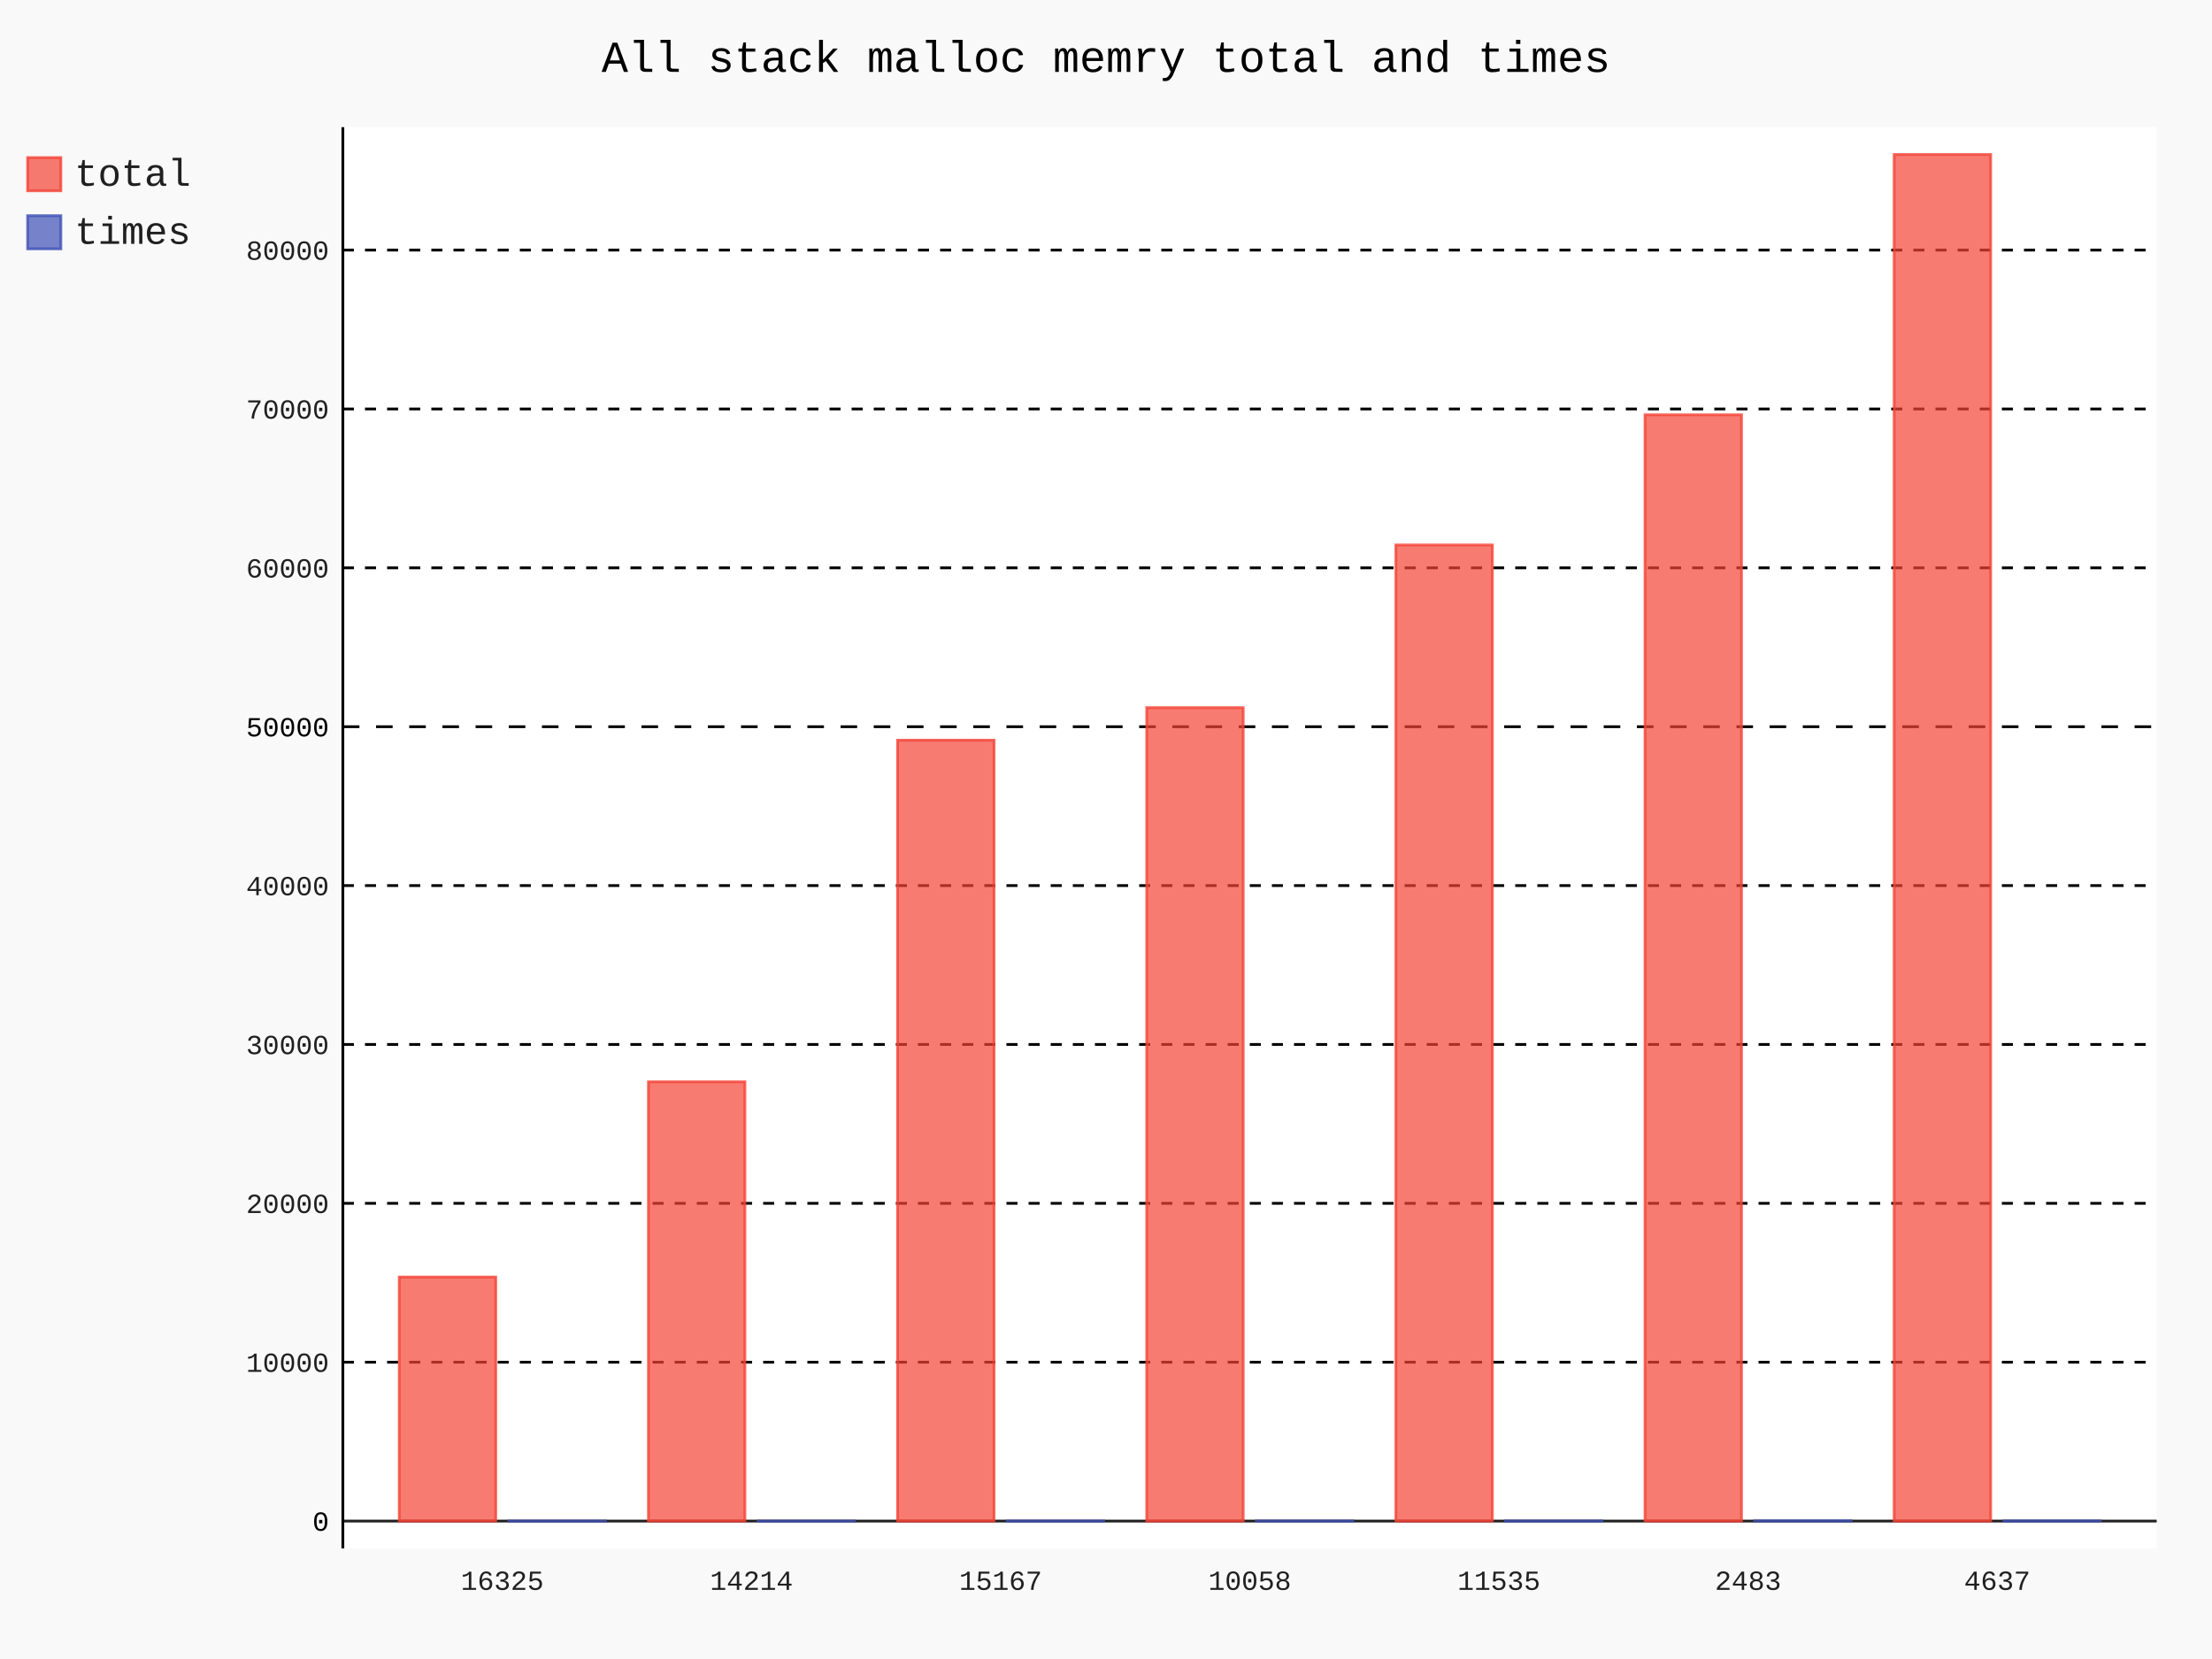
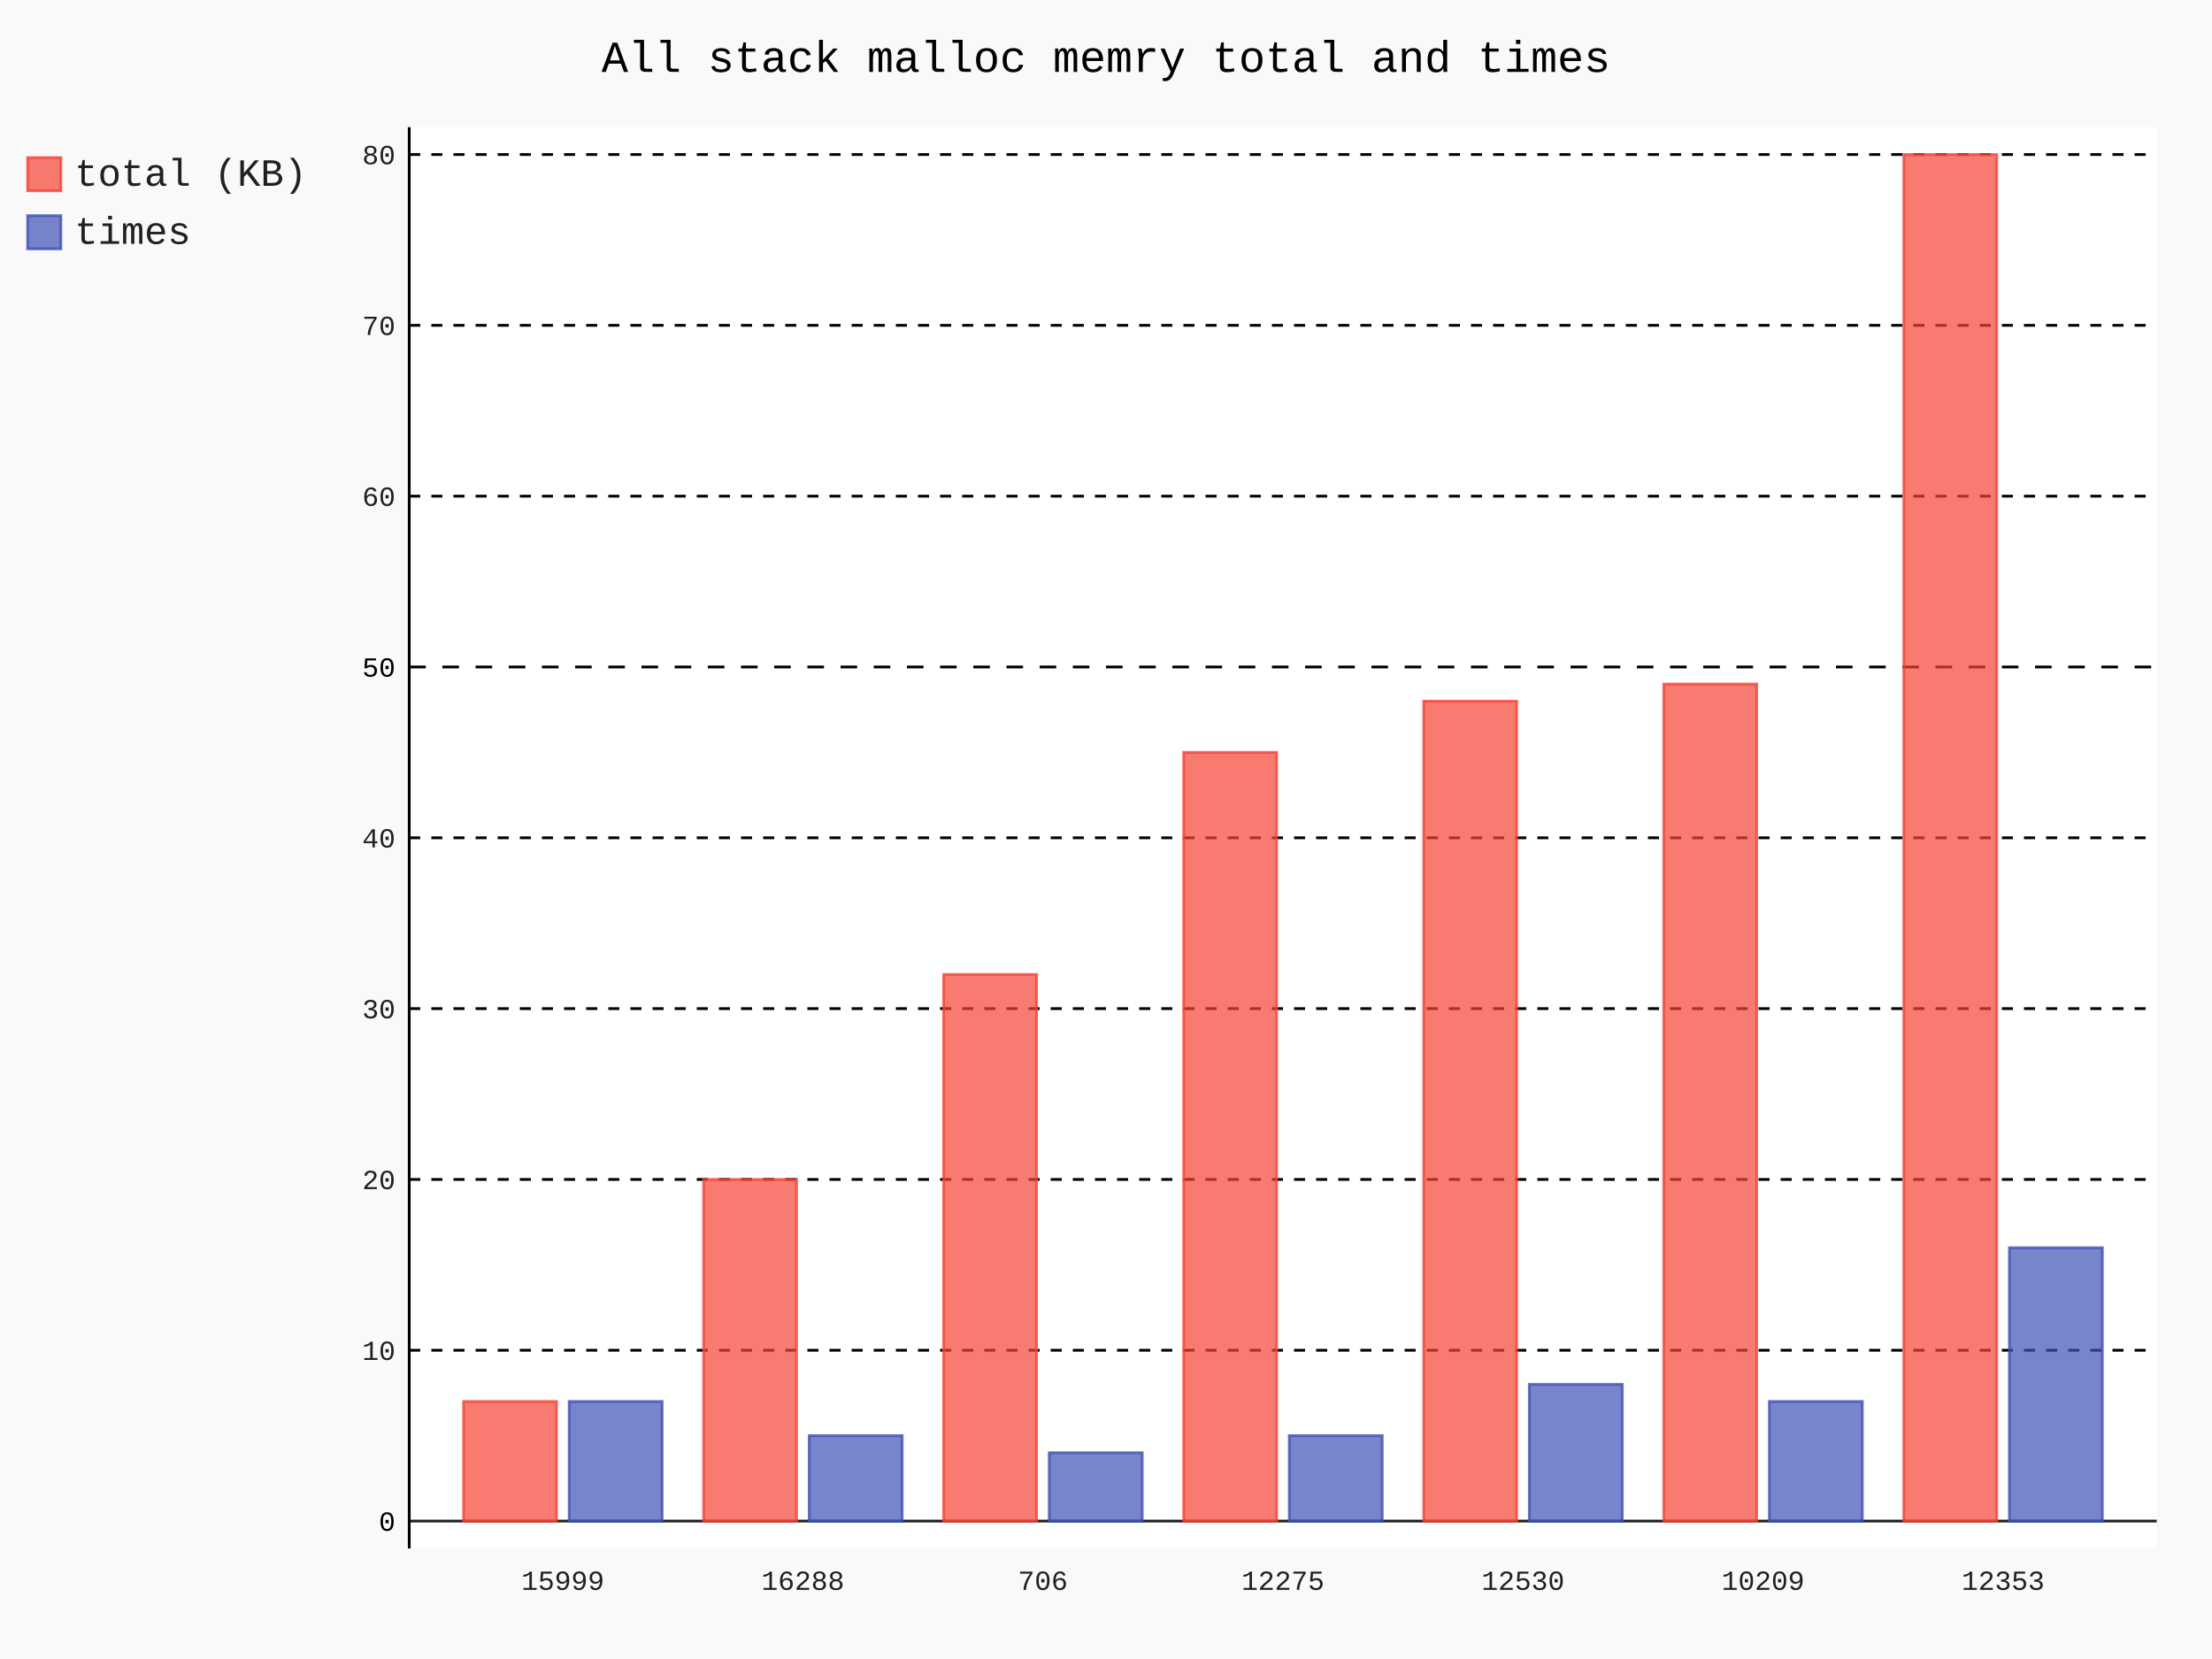
- <svg xmlns="http://www.w3.org/2000/svg" id="chart-31a9f0a3-868b-4717-b074-4d2ce197c631" class="pygal-chart" viewBox="0 0 800 600">
+ <svg xmlns="http://www.w3.org/2000/svg" id="chart-ec3d3670-9141-43f0-8b55-f433949a2238" class="pygal-chart" viewBox="0 0 800 600">
  <defs>
-     <style type="text/css">#chart-31a9f0a3-868b-4717-b074-4d2ce197c631{-webkit-user-select:none;-webkit-font-smoothing:antialiased;font-family:Consolas,"Liberation Mono",Menlo,Courier,monospace}#chart-31a9f0a3-868b-4717-b074-4d2ce197c631 .title{font-family:Consolas,"Liberation Mono",Menlo,Courier,monospace;font-size:16px}#chart-31a9f0a3-868b-4717-b074-4d2ce197c631 .legends .legend text{font-family:Consolas,"Liberation Mono",Menlo,Courier,monospace;font-size:14px}#chart-31a9f0a3-868b-4717-b074-4d2ce197c631 .axis text{font-family:Consolas,"Liberation Mono",Menlo,Courier,monospace;font-size:10px}#chart-31a9f0a3-868b-4717-b074-4d2ce197c631 .axis text.major{font-family:Consolas,"Liberation Mono",Menlo,Courier,monospace;font-size:10px}#chart-31a9f0a3-868b-4717-b074-4d2ce197c631 .text-overlay text.value{font-family:Consolas,"Liberation Mono",Menlo,Courier,monospace;font-size:16px}#chart-31a9f0a3-868b-4717-b074-4d2ce197c631 .text-overlay text.label{font-family:Consolas,"Liberation Mono",Menlo,Courier,monospace;font-size:10px}#chart-31a9f0a3-868b-4717-b074-4d2ce197c631 .tooltip{font-family:Consolas,"Liberation Mono",Menlo,Courier,monospace;font-size:14px}#chart-31a9f0a3-868b-4717-b074-4d2ce197c631 text.no_data{font-family:Consolas,"Liberation Mono",Menlo,Courier,monospace;font-size:64px}
- #chart-31a9f0a3-868b-4717-b074-4d2ce197c631{background-color:rgba(249,249,249,1)}#chart-31a9f0a3-868b-4717-b074-4d2ce197c631 path,#chart-31a9f0a3-868b-4717-b074-4d2ce197c631 line,#chart-31a9f0a3-868b-4717-b074-4d2ce197c631 rect,#chart-31a9f0a3-868b-4717-b074-4d2ce197c631 circle{-webkit-transition:150ms;-moz-transition:150ms;transition:150ms}#chart-31a9f0a3-868b-4717-b074-4d2ce197c631 .graph &gt; .background{fill:rgba(249,249,249,1)}#chart-31a9f0a3-868b-4717-b074-4d2ce197c631 .plot &gt; .background{fill:rgba(255,255,255,1)}#chart-31a9f0a3-868b-4717-b074-4d2ce197c631 .graph{fill:rgba(0,0,0,.87)}#chart-31a9f0a3-868b-4717-b074-4d2ce197c631 text.no_data{fill:rgba(0,0,0,1)}#chart-31a9f0a3-868b-4717-b074-4d2ce197c631 .title{fill:rgba(0,0,0,1)}#chart-31a9f0a3-868b-4717-b074-4d2ce197c631 .legends .legend text{fill:rgba(0,0,0,.87)}#chart-31a9f0a3-868b-4717-b074-4d2ce197c631 .legends .legend:hover text{fill:rgba(0,0,0,1)}#chart-31a9f0a3-868b-4717-b074-4d2ce197c631 .axis .line{stroke:rgba(0,0,0,1)}#chart-31a9f0a3-868b-4717-b074-4d2ce197c631 .axis .guide.line{stroke:rgba(0,0,0,.54)}#chart-31a9f0a3-868b-4717-b074-4d2ce197c631 .axis .major.line{stroke:rgba(0,0,0,.87)}#chart-31a9f0a3-868b-4717-b074-4d2ce197c631 .axis text.major{fill:rgba(0,0,0,1)}#chart-31a9f0a3-868b-4717-b074-4d2ce197c631 .axis.y .guides:hover .guide.line,#chart-31a9f0a3-868b-4717-b074-4d2ce197c631 .line-graph .axis.x .guides:hover .guide.line,#chart-31a9f0a3-868b-4717-b074-4d2ce197c631 .stackedline-graph .axis.x .guides:hover .guide.line,#chart-31a9f0a3-868b-4717-b074-4d2ce197c631 .xy-graph .axis.x .guides:hover .guide.line{stroke:rgba(0,0,0,1)}#chart-31a9f0a3-868b-4717-b074-4d2ce197c631 .axis .guides:hover text{fill:rgba(0,0,0,1)}#chart-31a9f0a3-868b-4717-b074-4d2ce197c631 .reactive{fill-opacity:.7;stroke-opacity:.8;stroke-width:1}#chart-31a9f0a3-868b-4717-b074-4d2ce197c631 .ci{stroke:rgba(0,0,0,.87)}#chart-31a9f0a3-868b-4717-b074-4d2ce197c631 .reactive.active,#chart-31a9f0a3-868b-4717-b074-4d2ce197c631 .active .reactive{fill-opacity:.8;stroke-opacity:.9;stroke-width:4}#chart-31a9f0a3-868b-4717-b074-4d2ce197c631 .ci .reactive.active{stroke-width:1.5}#chart-31a9f0a3-868b-4717-b074-4d2ce197c631 .series text{fill:rgba(0,0,0,1)}#chart-31a9f0a3-868b-4717-b074-4d2ce197c631 .tooltip rect{fill:rgba(255,255,255,1);stroke:rgba(0,0,0,1);-webkit-transition:opacity 150ms;-moz-transition:opacity 150ms;transition:opacity 150ms}#chart-31a9f0a3-868b-4717-b074-4d2ce197c631 .tooltip .label{fill:rgba(0,0,0,.87)}#chart-31a9f0a3-868b-4717-b074-4d2ce197c631 .tooltip .label{fill:rgba(0,0,0,.87)}#chart-31a9f0a3-868b-4717-b074-4d2ce197c631 .tooltip .legend{font-size:.8em;fill:rgba(0,0,0,.54)}#chart-31a9f0a3-868b-4717-b074-4d2ce197c631 .tooltip .x_label{font-size:.6em;fill:rgba(0,0,0,1)}#chart-31a9f0a3-868b-4717-b074-4d2ce197c631 .tooltip .xlink{font-size:.5em;text-decoration:underline}#chart-31a9f0a3-868b-4717-b074-4d2ce197c631 .tooltip .value{font-size:1.5em}#chart-31a9f0a3-868b-4717-b074-4d2ce197c631 .bound{font-size:.5em}#chart-31a9f0a3-868b-4717-b074-4d2ce197c631 .max-value{font-size:.75em;fill:rgba(0,0,0,.54)}#chart-31a9f0a3-868b-4717-b074-4d2ce197c631 .map-element{fill:rgba(255,255,255,1);stroke:rgba(0,0,0,.54) !important}#chart-31a9f0a3-868b-4717-b074-4d2ce197c631 .map-element .reactive{fill-opacity:inherit;stroke-opacity:inherit}#chart-31a9f0a3-868b-4717-b074-4d2ce197c631 .color-0,#chart-31a9f0a3-868b-4717-b074-4d2ce197c631 .color-0 a:visited{stroke:#F44336;fill:#F44336}#chart-31a9f0a3-868b-4717-b074-4d2ce197c631 .color-1,#chart-31a9f0a3-868b-4717-b074-4d2ce197c631 .color-1 a:visited{stroke:#3F51B5;fill:#3F51B5}#chart-31a9f0a3-868b-4717-b074-4d2ce197c631 .text-overlay .color-0 text{fill:black}#chart-31a9f0a3-868b-4717-b074-4d2ce197c631 .text-overlay .color-1 text{fill:black}
- #chart-31a9f0a3-868b-4717-b074-4d2ce197c631 text.no_data{text-anchor:middle}#chart-31a9f0a3-868b-4717-b074-4d2ce197c631 .guide.line{fill:none}#chart-31a9f0a3-868b-4717-b074-4d2ce197c631 .centered{text-anchor:middle}#chart-31a9f0a3-868b-4717-b074-4d2ce197c631 .title{text-anchor:middle}#chart-31a9f0a3-868b-4717-b074-4d2ce197c631 .legends .legend text{fill-opacity:1}#chart-31a9f0a3-868b-4717-b074-4d2ce197c631 .axis.x text{text-anchor:middle}#chart-31a9f0a3-868b-4717-b074-4d2ce197c631 .axis.x:not(.web) text[transform]{text-anchor:start}#chart-31a9f0a3-868b-4717-b074-4d2ce197c631 .axis.x:not(.web) text[transform].backwards{text-anchor:end}#chart-31a9f0a3-868b-4717-b074-4d2ce197c631 .axis.y text{text-anchor:end}#chart-31a9f0a3-868b-4717-b074-4d2ce197c631 .axis.y text[transform].backwards{text-anchor:start}#chart-31a9f0a3-868b-4717-b074-4d2ce197c631 .axis.y2 text{text-anchor:start}#chart-31a9f0a3-868b-4717-b074-4d2ce197c631 .axis.y2 text[transform].backwards{text-anchor:end}#chart-31a9f0a3-868b-4717-b074-4d2ce197c631 .axis .guide.line{stroke-dasharray:4,4;stroke:black}#chart-31a9f0a3-868b-4717-b074-4d2ce197c631 .axis .major.guide.line{stroke-dasharray:6,6;stroke:black}#chart-31a9f0a3-868b-4717-b074-4d2ce197c631 .horizontal .axis.y .guide.line,#chart-31a9f0a3-868b-4717-b074-4d2ce197c631 .horizontal .axis.y2 .guide.line,#chart-31a9f0a3-868b-4717-b074-4d2ce197c631 .vertical .axis.x .guide.line{opacity:0}#chart-31a9f0a3-868b-4717-b074-4d2ce197c631 .horizontal .axis.always_show .guide.line,#chart-31a9f0a3-868b-4717-b074-4d2ce197c631 .vertical .axis.always_show .guide.line{opacity:1 !important}#chart-31a9f0a3-868b-4717-b074-4d2ce197c631 .axis.y .guides:hover .guide.line,#chart-31a9f0a3-868b-4717-b074-4d2ce197c631 .axis.y2 .guides:hover .guide.line,#chart-31a9f0a3-868b-4717-b074-4d2ce197c631 .axis.x .guides:hover .guide.line{opacity:1}#chart-31a9f0a3-868b-4717-b074-4d2ce197c631 .axis .guides:hover text{opacity:1}#chart-31a9f0a3-868b-4717-b074-4d2ce197c631 .nofill{fill:none}#chart-31a9f0a3-868b-4717-b074-4d2ce197c631 .subtle-fill{fill-opacity:.2}#chart-31a9f0a3-868b-4717-b074-4d2ce197c631 .dot{stroke-width:1px;fill-opacity:1;stroke-opacity:1}#chart-31a9f0a3-868b-4717-b074-4d2ce197c631 .dot.active{stroke-width:5px}#chart-31a9f0a3-868b-4717-b074-4d2ce197c631 .dot.negative{fill:transparent}#chart-31a9f0a3-868b-4717-b074-4d2ce197c631 text,#chart-31a9f0a3-868b-4717-b074-4d2ce197c631 tspan{stroke:none !important}#chart-31a9f0a3-868b-4717-b074-4d2ce197c631 .series text.active{opacity:1}#chart-31a9f0a3-868b-4717-b074-4d2ce197c631 .tooltip rect{fill-opacity:.95;stroke-width:.5}#chart-31a9f0a3-868b-4717-b074-4d2ce197c631 .tooltip text{fill-opacity:1}#chart-31a9f0a3-868b-4717-b074-4d2ce197c631 .showable{visibility:hidden}#chart-31a9f0a3-868b-4717-b074-4d2ce197c631 .showable.shown{visibility:visible}#chart-31a9f0a3-868b-4717-b074-4d2ce197c631 .gauge-background{fill:rgba(229,229,229,1);stroke:none}#chart-31a9f0a3-868b-4717-b074-4d2ce197c631 .bg-lines{stroke:rgba(249,249,249,1);stroke-width:2px}</style>
+     <style type="text/css">#chart-ec3d3670-9141-43f0-8b55-f433949a2238{-webkit-user-select:none;-webkit-font-smoothing:antialiased;font-family:Consolas,"Liberation Mono",Menlo,Courier,monospace}#chart-ec3d3670-9141-43f0-8b55-f433949a2238 .title{font-family:Consolas,"Liberation Mono",Menlo,Courier,monospace;font-size:16px}#chart-ec3d3670-9141-43f0-8b55-f433949a2238 .legends .legend text{font-family:Consolas,"Liberation Mono",Menlo,Courier,monospace;font-size:14px}#chart-ec3d3670-9141-43f0-8b55-f433949a2238 .axis text{font-family:Consolas,"Liberation Mono",Menlo,Courier,monospace;font-size:10px}#chart-ec3d3670-9141-43f0-8b55-f433949a2238 .axis text.major{font-family:Consolas,"Liberation Mono",Menlo,Courier,monospace;font-size:10px}#chart-ec3d3670-9141-43f0-8b55-f433949a2238 .text-overlay text.value{font-family:Consolas,"Liberation Mono",Menlo,Courier,monospace;font-size:16px}#chart-ec3d3670-9141-43f0-8b55-f433949a2238 .text-overlay text.label{font-family:Consolas,"Liberation Mono",Menlo,Courier,monospace;font-size:10px}#chart-ec3d3670-9141-43f0-8b55-f433949a2238 .tooltip{font-family:Consolas,"Liberation Mono",Menlo,Courier,monospace;font-size:14px}#chart-ec3d3670-9141-43f0-8b55-f433949a2238 text.no_data{font-family:Consolas,"Liberation Mono",Menlo,Courier,monospace;font-size:64px}
+ #chart-ec3d3670-9141-43f0-8b55-f433949a2238{background-color:rgba(249,249,249,1)}#chart-ec3d3670-9141-43f0-8b55-f433949a2238 path,#chart-ec3d3670-9141-43f0-8b55-f433949a2238 line,#chart-ec3d3670-9141-43f0-8b55-f433949a2238 rect,#chart-ec3d3670-9141-43f0-8b55-f433949a2238 circle{-webkit-transition:150ms;-moz-transition:150ms;transition:150ms}#chart-ec3d3670-9141-43f0-8b55-f433949a2238 .graph &gt; .background{fill:rgba(249,249,249,1)}#chart-ec3d3670-9141-43f0-8b55-f433949a2238 .plot &gt; .background{fill:rgba(255,255,255,1)}#chart-ec3d3670-9141-43f0-8b55-f433949a2238 .graph{fill:rgba(0,0,0,.87)}#chart-ec3d3670-9141-43f0-8b55-f433949a2238 text.no_data{fill:rgba(0,0,0,1)}#chart-ec3d3670-9141-43f0-8b55-f433949a2238 .title{fill:rgba(0,0,0,1)}#chart-ec3d3670-9141-43f0-8b55-f433949a2238 .legends .legend text{fill:rgba(0,0,0,.87)}#chart-ec3d3670-9141-43f0-8b55-f433949a2238 .legends .legend:hover text{fill:rgba(0,0,0,1)}#chart-ec3d3670-9141-43f0-8b55-f433949a2238 .axis .line{stroke:rgba(0,0,0,1)}#chart-ec3d3670-9141-43f0-8b55-f433949a2238 .axis .guide.line{stroke:rgba(0,0,0,.54)}#chart-ec3d3670-9141-43f0-8b55-f433949a2238 .axis .major.line{stroke:rgba(0,0,0,.87)}#chart-ec3d3670-9141-43f0-8b55-f433949a2238 .axis text.major{fill:rgba(0,0,0,1)}#chart-ec3d3670-9141-43f0-8b55-f433949a2238 .axis.y .guides:hover .guide.line,#chart-ec3d3670-9141-43f0-8b55-f433949a2238 .line-graph .axis.x .guides:hover .guide.line,#chart-ec3d3670-9141-43f0-8b55-f433949a2238 .stackedline-graph .axis.x .guides:hover .guide.line,#chart-ec3d3670-9141-43f0-8b55-f433949a2238 .xy-graph .axis.x .guides:hover .guide.line{stroke:rgba(0,0,0,1)}#chart-ec3d3670-9141-43f0-8b55-f433949a2238 .axis .guides:hover text{fill:rgba(0,0,0,1)}#chart-ec3d3670-9141-43f0-8b55-f433949a2238 .reactive{fill-opacity:.7;stroke-opacity:.8;stroke-width:1}#chart-ec3d3670-9141-43f0-8b55-f433949a2238 .ci{stroke:rgba(0,0,0,.87)}#chart-ec3d3670-9141-43f0-8b55-f433949a2238 .reactive.active,#chart-ec3d3670-9141-43f0-8b55-f433949a2238 .active .reactive{fill-opacity:.8;stroke-opacity:.9;stroke-width:4}#chart-ec3d3670-9141-43f0-8b55-f433949a2238 .ci .reactive.active{stroke-width:1.5}#chart-ec3d3670-9141-43f0-8b55-f433949a2238 .series text{fill:rgba(0,0,0,1)}#chart-ec3d3670-9141-43f0-8b55-f433949a2238 .tooltip rect{fill:rgba(255,255,255,1);stroke:rgba(0,0,0,1);-webkit-transition:opacity 150ms;-moz-transition:opacity 150ms;transition:opacity 150ms}#chart-ec3d3670-9141-43f0-8b55-f433949a2238 .tooltip .label{fill:rgba(0,0,0,.87)}#chart-ec3d3670-9141-43f0-8b55-f433949a2238 .tooltip .label{fill:rgba(0,0,0,.87)}#chart-ec3d3670-9141-43f0-8b55-f433949a2238 .tooltip .legend{font-size:.8em;fill:rgba(0,0,0,.54)}#chart-ec3d3670-9141-43f0-8b55-f433949a2238 .tooltip .x_label{font-size:.6em;fill:rgba(0,0,0,1)}#chart-ec3d3670-9141-43f0-8b55-f433949a2238 .tooltip .xlink{font-size:.5em;text-decoration:underline}#chart-ec3d3670-9141-43f0-8b55-f433949a2238 .tooltip .value{font-size:1.5em}#chart-ec3d3670-9141-43f0-8b55-f433949a2238 .bound{font-size:.5em}#chart-ec3d3670-9141-43f0-8b55-f433949a2238 .max-value{font-size:.75em;fill:rgba(0,0,0,.54)}#chart-ec3d3670-9141-43f0-8b55-f433949a2238 .map-element{fill:rgba(255,255,255,1);stroke:rgba(0,0,0,.54) !important}#chart-ec3d3670-9141-43f0-8b55-f433949a2238 .map-element .reactive{fill-opacity:inherit;stroke-opacity:inherit}#chart-ec3d3670-9141-43f0-8b55-f433949a2238 .color-0,#chart-ec3d3670-9141-43f0-8b55-f433949a2238 .color-0 a:visited{stroke:#F44336;fill:#F44336}#chart-ec3d3670-9141-43f0-8b55-f433949a2238 .color-1,#chart-ec3d3670-9141-43f0-8b55-f433949a2238 .color-1 a:visited{stroke:#3F51B5;fill:#3F51B5}#chart-ec3d3670-9141-43f0-8b55-f433949a2238 .text-overlay .color-0 text{fill:black}#chart-ec3d3670-9141-43f0-8b55-f433949a2238 .text-overlay .color-1 text{fill:black}
+ #chart-ec3d3670-9141-43f0-8b55-f433949a2238 text.no_data{text-anchor:middle}#chart-ec3d3670-9141-43f0-8b55-f433949a2238 .guide.line{fill:none}#chart-ec3d3670-9141-43f0-8b55-f433949a2238 .centered{text-anchor:middle}#chart-ec3d3670-9141-43f0-8b55-f433949a2238 .title{text-anchor:middle}#chart-ec3d3670-9141-43f0-8b55-f433949a2238 .legends .legend text{fill-opacity:1}#chart-ec3d3670-9141-43f0-8b55-f433949a2238 .axis.x text{text-anchor:middle}#chart-ec3d3670-9141-43f0-8b55-f433949a2238 .axis.x:not(.web) text[transform]{text-anchor:start}#chart-ec3d3670-9141-43f0-8b55-f433949a2238 .axis.x:not(.web) text[transform].backwards{text-anchor:end}#chart-ec3d3670-9141-43f0-8b55-f433949a2238 .axis.y text{text-anchor:end}#chart-ec3d3670-9141-43f0-8b55-f433949a2238 .axis.y text[transform].backwards{text-anchor:start}#chart-ec3d3670-9141-43f0-8b55-f433949a2238 .axis.y2 text{text-anchor:start}#chart-ec3d3670-9141-43f0-8b55-f433949a2238 .axis.y2 text[transform].backwards{text-anchor:end}#chart-ec3d3670-9141-43f0-8b55-f433949a2238 .axis .guide.line{stroke-dasharray:4,4;stroke:black}#chart-ec3d3670-9141-43f0-8b55-f433949a2238 .axis .major.guide.line{stroke-dasharray:6,6;stroke:black}#chart-ec3d3670-9141-43f0-8b55-f433949a2238 .horizontal .axis.y .guide.line,#chart-ec3d3670-9141-43f0-8b55-f433949a2238 .horizontal .axis.y2 .guide.line,#chart-ec3d3670-9141-43f0-8b55-f433949a2238 .vertical .axis.x .guide.line{opacity:0}#chart-ec3d3670-9141-43f0-8b55-f433949a2238 .horizontal .axis.always_show .guide.line,#chart-ec3d3670-9141-43f0-8b55-f433949a2238 .vertical .axis.always_show .guide.line{opacity:1 !important}#chart-ec3d3670-9141-43f0-8b55-f433949a2238 .axis.y .guides:hover .guide.line,#chart-ec3d3670-9141-43f0-8b55-f433949a2238 .axis.y2 .guides:hover .guide.line,#chart-ec3d3670-9141-43f0-8b55-f433949a2238 .axis.x .guides:hover .guide.line{opacity:1}#chart-ec3d3670-9141-43f0-8b55-f433949a2238 .axis .guides:hover text{opacity:1}#chart-ec3d3670-9141-43f0-8b55-f433949a2238 .nofill{fill:none}#chart-ec3d3670-9141-43f0-8b55-f433949a2238 .subtle-fill{fill-opacity:.2}#chart-ec3d3670-9141-43f0-8b55-f433949a2238 .dot{stroke-width:1px;fill-opacity:1;stroke-opacity:1}#chart-ec3d3670-9141-43f0-8b55-f433949a2238 .dot.active{stroke-width:5px}#chart-ec3d3670-9141-43f0-8b55-f433949a2238 .dot.negative{fill:transparent}#chart-ec3d3670-9141-43f0-8b55-f433949a2238 text,#chart-ec3d3670-9141-43f0-8b55-f433949a2238 tspan{stroke:none !important}#chart-ec3d3670-9141-43f0-8b55-f433949a2238 .series text.active{opacity:1}#chart-ec3d3670-9141-43f0-8b55-f433949a2238 .tooltip rect{fill-opacity:.95;stroke-width:.5}#chart-ec3d3670-9141-43f0-8b55-f433949a2238 .tooltip text{fill-opacity:1}#chart-ec3d3670-9141-43f0-8b55-f433949a2238 .showable{visibility:hidden}#chart-ec3d3670-9141-43f0-8b55-f433949a2238 .showable.shown{visibility:visible}#chart-ec3d3670-9141-43f0-8b55-f433949a2238 .gauge-background{fill:rgba(229,229,229,1);stroke:none}#chart-ec3d3670-9141-43f0-8b55-f433949a2238 .bg-lines{stroke:rgba(249,249,249,1);stroke-width:2px}</style>
  </defs>
  <g class="graph bar-graph vertical">
    <rect x="0" y="0" width="800" height="600" class="background" />
-     <g transform="translate(124, 46)" class="plot">
-       <rect x="0" y="0" width="656.0" height="514" class="background" />
+     <g transform="translate(148, 46)" class="plot">
+       <rect x="0" y="0" width="632.0" height="514" class="background" />
      <g class="axis y always_show">
        <g class="guides">
-           <path d="M0 504.115 h656" class="axis major line" />
+           <path d="M0 504.115 h632" class="axis major line" />
          <text x="-5" y="507.615" class="major">0</text>
        </g>
        <g class="guides">
-           <path d="M0 446.657 h656" class="guide line" />
-           <text x="-5" y="450.157" class="">10000</text>
+           <path d="M0 442.337 h632" class="guide line" />
+           <text x="-5" y="445.837" class="">10</text>
        </g>
        <g class="guides">
-           <path d="M0 389.199 h656" class="guide line" />
-           <text x="-5" y="392.699" class="">20000</text>
+           <path d="M0 380.558 h632" class="guide line" />
+           <text x="-5" y="384.058" class="">20</text>
        </g>
        <g class="guides">
-           <path d="M0 331.741 h656" class="guide line" />
-           <text x="-5" y="335.241" class="">30000</text>
+           <path d="M0 318.779 h632" class="guide line" />
+           <text x="-5" y="322.279" class="">30</text>
        </g>
        <g class="guides">
-           <path d="M0 274.283 h656" class="guide line" />
-           <text x="-5" y="277.783" class="">40000</text>
+           <path d="M0 257 h632" class="guide line" />
+           <text x="-5" y="260.5" class="">40</text>
        </g>
        <g class="guides">
-           <path d="M0 216.825 h656" class="major guide line" />
-           <text x="-5" y="220.325" class="major">50000</text>
+           <path d="M0 195.221 h632" class="major guide line" />
+           <text x="-5" y="198.721" class="major">50</text>
        </g>
        <g class="guides">
-           <path d="M0 159.367 h656" class="guide line" />
-           <text x="-5" y="162.867" class="">60000</text>
+           <path d="M0 133.442 h632" class="guide line" />
+           <text x="-5" y="136.942" class="">60</text>
        </g>
        <g class="guides">
-           <path d="M0 101.909 h656" class="guide line" />
-           <text x="-5" y="105.409" class="">70000</text>
+           <path d="M0 71.663 h632" class="guide line" />
+           <text x="-5" y="75.163" class="">70</text>
        </g>
        <g class="guides">
-           <path d="M0 44.451 h656" class="guide line" />
-           <text x="-5" y="47.951" class="">80000</text>
+           <path d="M0 9.885 h632" class="guide line" />
+           <text x="-5" y="13.385" class="">80</text>
        </g>
      </g>
      <g class="axis x">
        <path d="M0 0 v514" class="line" />
        <g class="guides">
-           <path d="M57.67 0 v514" class="guide line" />
-           <text x="57.67" y="529.0" class="">16325</text>
+           <path d="M55.56 0 v514" class="guide line" />
+           <text x="55.56" y="529.0" class="">15999</text>
        </g>
        <g class="guides">
-           <path d="M147.78 0 v514" class="guide line" />
-           <text x="147.78" y="529.0" class="">14214</text>
+           <path d="M142.374 0 v514" class="guide line" />
+           <text x="142.374" y="529.0" class="">16288</text>
        </g>
        <g class="guides">
-           <path d="M237.89 0 v514" class="guide line" />
-           <text x="237.89" y="529.0" class="">15167</text>
+           <path d="M229.187 0 v514" class="guide line" />
+           <text x="229.187" y="529.0" class="">706</text>
        </g>
        <g class="guides">
-           <path d="M328 0 v514" class="guide line" />
-           <text x="328.0" y="529.0" class="">10058</text>
+           <path d="M316 0 v514" class="guide line" />
+           <text x="316.0" y="529.0" class="">12275</text>
        </g>
        <g class="guides">
-           <path d="M418.11 0 v514" class="guide line" />
-           <text x="418.11" y="529.0" class="">11535</text>
+           <path d="M402.813 0 v514" class="guide line" />
+           <text x="402.813" y="529.0" class="">12530</text>
        </g>
        <g class="guides">
-           <path d="M508.22 0 v514" class="guide line" />
-           <text x="508.22" y="529.0" class="">2483</text>
+           <path d="M489.626 0 v514" class="guide line" />
+           <text x="489.626" y="529.0" class="">10209</text>
        </g>
        <g class="guides">
-           <path d="M598.33 0 v514" class="guide line" />
-           <text x="598.33" y="529.0" class="">4637</text>
+           <path d="M576.44 0 v514" class="guide line" />
+           <text x="576.44" y="529.0" class="">12353</text>
        </g>
      </g>
      <g class="series serie-0 color-0">
        <g class="bars">
          <g class="bar">
-             <rect x="20.401" y="415.86" rx="0" ry="0" width="34.891" height="88.255" class="rect reactive tooltip-trigger" />
+             <rect x="19.655" y="460.87" rx="0" ry="0" width="33.614" height="43.245" class="rect reactive tooltip-trigger" />
          </g>
          <g class="bar">
-             <rect x="110.511" y="345.255" rx="0" ry="0" width="34.891" height="158.86" class="rect reactive tooltip-trigger" />
+             <rect x="106.468" y="380.558" rx="0" ry="0" width="33.614" height="123.558" class="rect reactive tooltip-trigger" />
          </g>
          <g class="bar">
-             <rect x="200.621" y="221.698" rx="0" ry="0" width="34.891" height="282.418" class="rect reactive tooltip-trigger" />
+             <rect x="193.281" y="306.423" rx="0" ry="0" width="33.614" height="197.692" class="rect reactive tooltip-trigger" />
          </g>
          <g class="bar">
-             <rect x="290.731" y="209.93" rx="0" ry="0" width="34.891" height="294.185" class="rect reactive tooltip-trigger" />
+             <rect x="280.094" y="226.111" rx="0" ry="0" width="33.614" height="278.005" class="rect reactive tooltip-trigger" />
          </g>
          <g class="bar">
-             <rect x="380.84" y="151.093" rx="0" ry="0" width="34.891" height="353.022" class="rect reactive tooltip-trigger" />
+             <rect x="366.907" y="207.577" rx="0" ry="0" width="33.614" height="296.538" class="rect reactive tooltip-trigger" />
          </g>
          <g class="bar">
-             <rect x="470.95" y="104.024" rx="0" ry="0" width="34.891" height="400.092" class="rect reactive tooltip-trigger" />
+             <rect x="453.72" y="201.399" rx="0" ry="0" width="33.614" height="302.716" class="rect reactive tooltip-trigger" />
          </g>
          <g class="bar">
-             <rect x="561.06" y="9.885" rx="0" ry="0" width="34.891" height="494.231" class="rect reactive tooltip-trigger" />
+             <rect x="540.534" y="9.885" rx="0" ry="0" width="33.614" height="494.231" class="rect reactive tooltip-trigger" />
          </g>
        </g>
      </g>
      <g class="series serie-1 color-1">
        <g class="bars">
          <g class="bar">
-             <rect x="60.049" y="504.087" rx="0" ry="0" width="34.891" height="0.029" class="rect reactive tooltip-trigger" />
+             <rect x="57.852" y="460.87" rx="0" ry="0" width="33.614" height="43.245" class="rect reactive tooltip-trigger" />
          </g>
          <g class="bar">
-             <rect x="150.159" y="504.098" rx="0" ry="0" width="34.891" height="0.017" class="rect reactive tooltip-trigger" />
+             <rect x="144.665" y="473.226" rx="0" ry="0" width="33.614" height="30.889" class="rect reactive tooltip-trigger" />
          </g>
          <g class="bar">
-             <rect x="240.269" y="504.081" rx="0" ry="0" width="34.891" height="0.034" class="rect reactive tooltip-trigger" />
+             <rect x="231.479" y="479.404" rx="0" ry="0" width="33.614" height="24.712" class="rect reactive tooltip-trigger" />
          </g>
          <g class="bar">
-             <rect x="330.379" y="504.058" rx="0" ry="0" width="34.891" height="0.057" class="rect reactive tooltip-trigger" />
+             <rect x="318.292" y="473.226" rx="0" ry="0" width="33.614" height="30.889" class="rect reactive tooltip-trigger" />
          </g>
          <g class="bar">
-             <rect x="420.489" y="504.058" rx="0" ry="0" width="34.891" height="0.057" class="rect reactive tooltip-trigger" />
+             <rect x="405.105" y="454.692" rx="0" ry="0" width="33.614" height="49.423" class="rect reactive tooltip-trigger" />
          </g>
          <g class="bar">
-             <rect x="510.599" y="504.018" rx="0" ry="0" width="34.891" height="0.098" class="rect reactive tooltip-trigger" />
+             <rect x="491.918" y="460.87" rx="0" ry="0" width="33.614" height="43.245" class="rect reactive tooltip-trigger" />
          </g>
          <g class="bar">
-             <rect x="600.709" y="504.046" rx="0" ry="0" width="34.891" height="0.069" class="rect reactive tooltip-trigger" />
+             <rect x="578.731" y="405.269" rx="0" ry="0" width="33.614" height="98.846" class="rect reactive tooltip-trigger" />
          </g>
        </g>
      </g>
    </g>
    <g class="titles">
      <text x="400.0" y="26" class="title plot_title">All stack malloc memry total and times</text>
    </g>
-     <g transform="translate(124, 46)" class="plot overlay">
+     <g transform="translate(148, 46)" class="plot overlay">
      <g class="series serie-0 color-0" />
      <g class="series serie-1 color-1" />
    </g>
-     <g transform="translate(124, 46)" class="plot text-overlay">
+     <g transform="translate(148, 46)" class="plot text-overlay">
      <g class="series serie-0 color-0" />
      <g class="series serie-1 color-1" />
    </g>
-     <g transform="translate(124, 46)" class="plot tooltip-overlay">
+     <g transform="translate(148, 46)" class="plot tooltip-overlay">
      <g transform="translate(0 0)" style="opacity: 0" class="tooltip">
        <rect rx="0" ry="0" width="0" height="0" class="tooltip-box" />
        <g class="text" />
      </g>
    </g>
    <g transform="translate(10, 56)" class="legends">
      <g id="activate-serie-0" class="legend reactive activate-serie">
        <rect x="0.0" y="1.0" width="12" height="12" class="color-0 reactive" />
-         <text x="17.0" y="11.2">total</text>
+         <text x="17.0" y="11.2">total (KB)</text>
      </g>
      <g id="activate-serie-1" class="legend reactive activate-serie">
        <rect x="0.0" y="22.0" width="12" height="12" class="color-1 reactive" />
        <text x="17.0" y="32.2">times</text>
      </g>
    </g>
    <g transform="translate(790, 56)" class="legends" />
  </g>
</svg>
